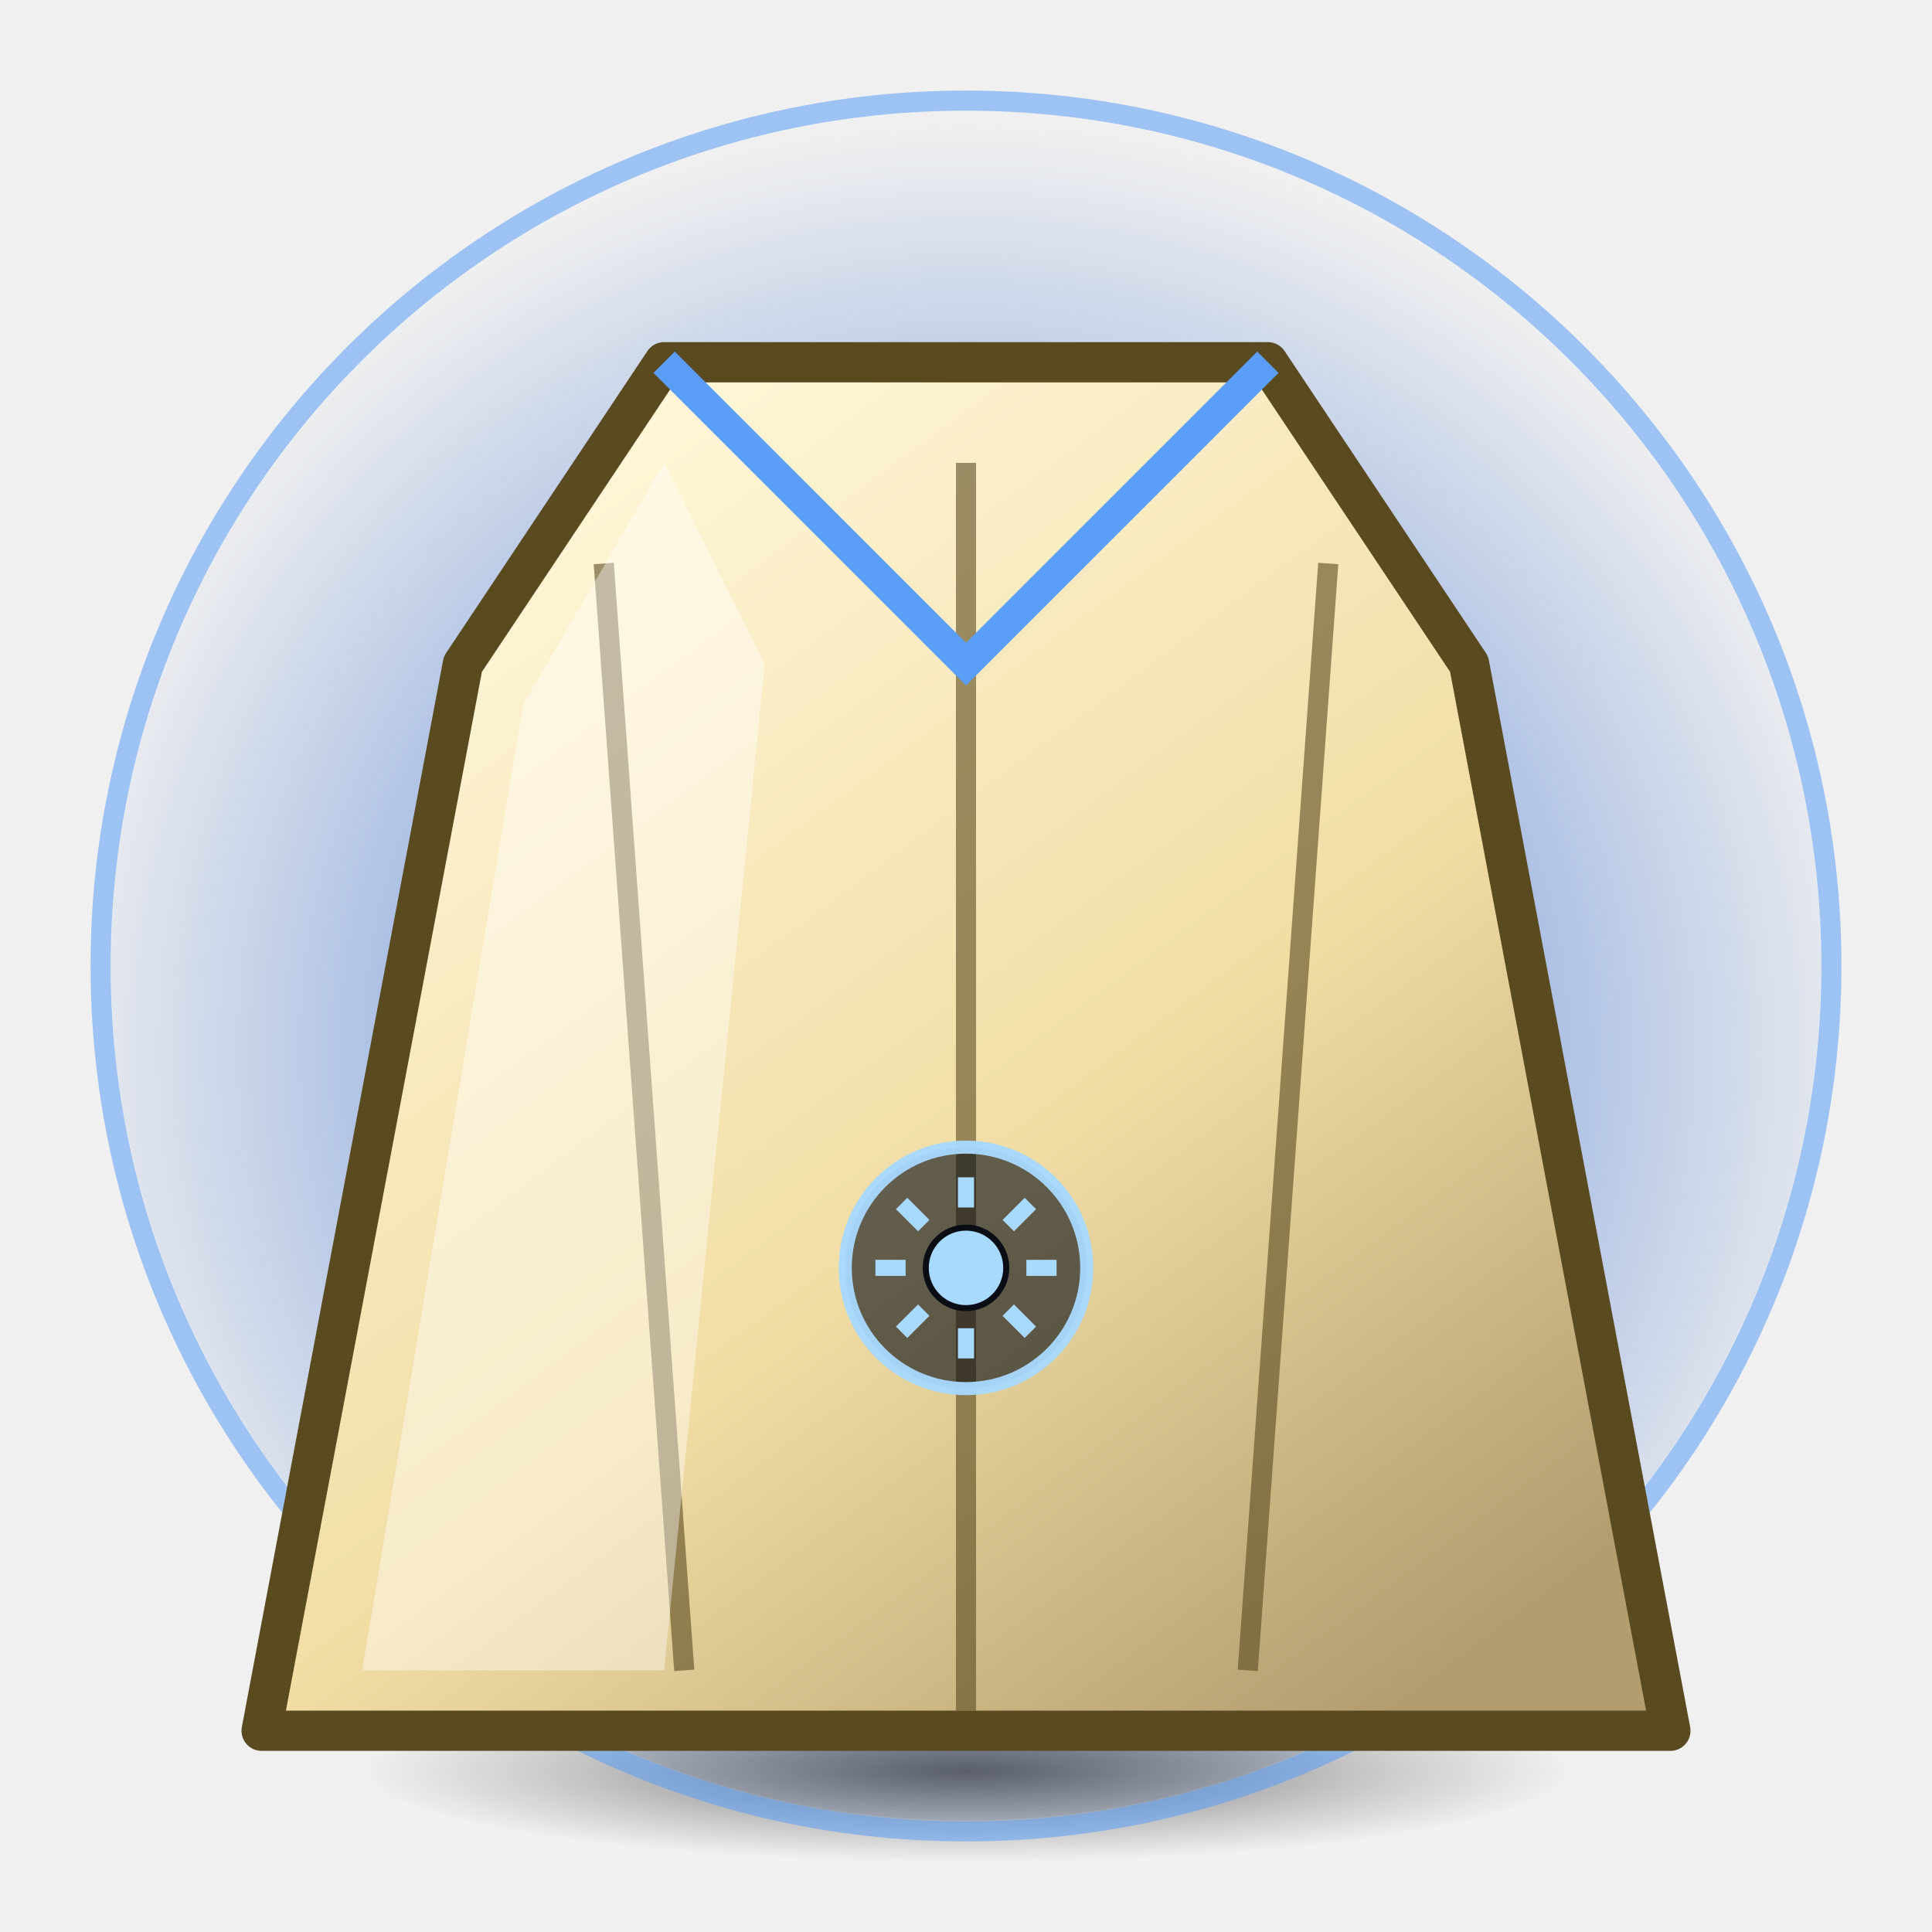
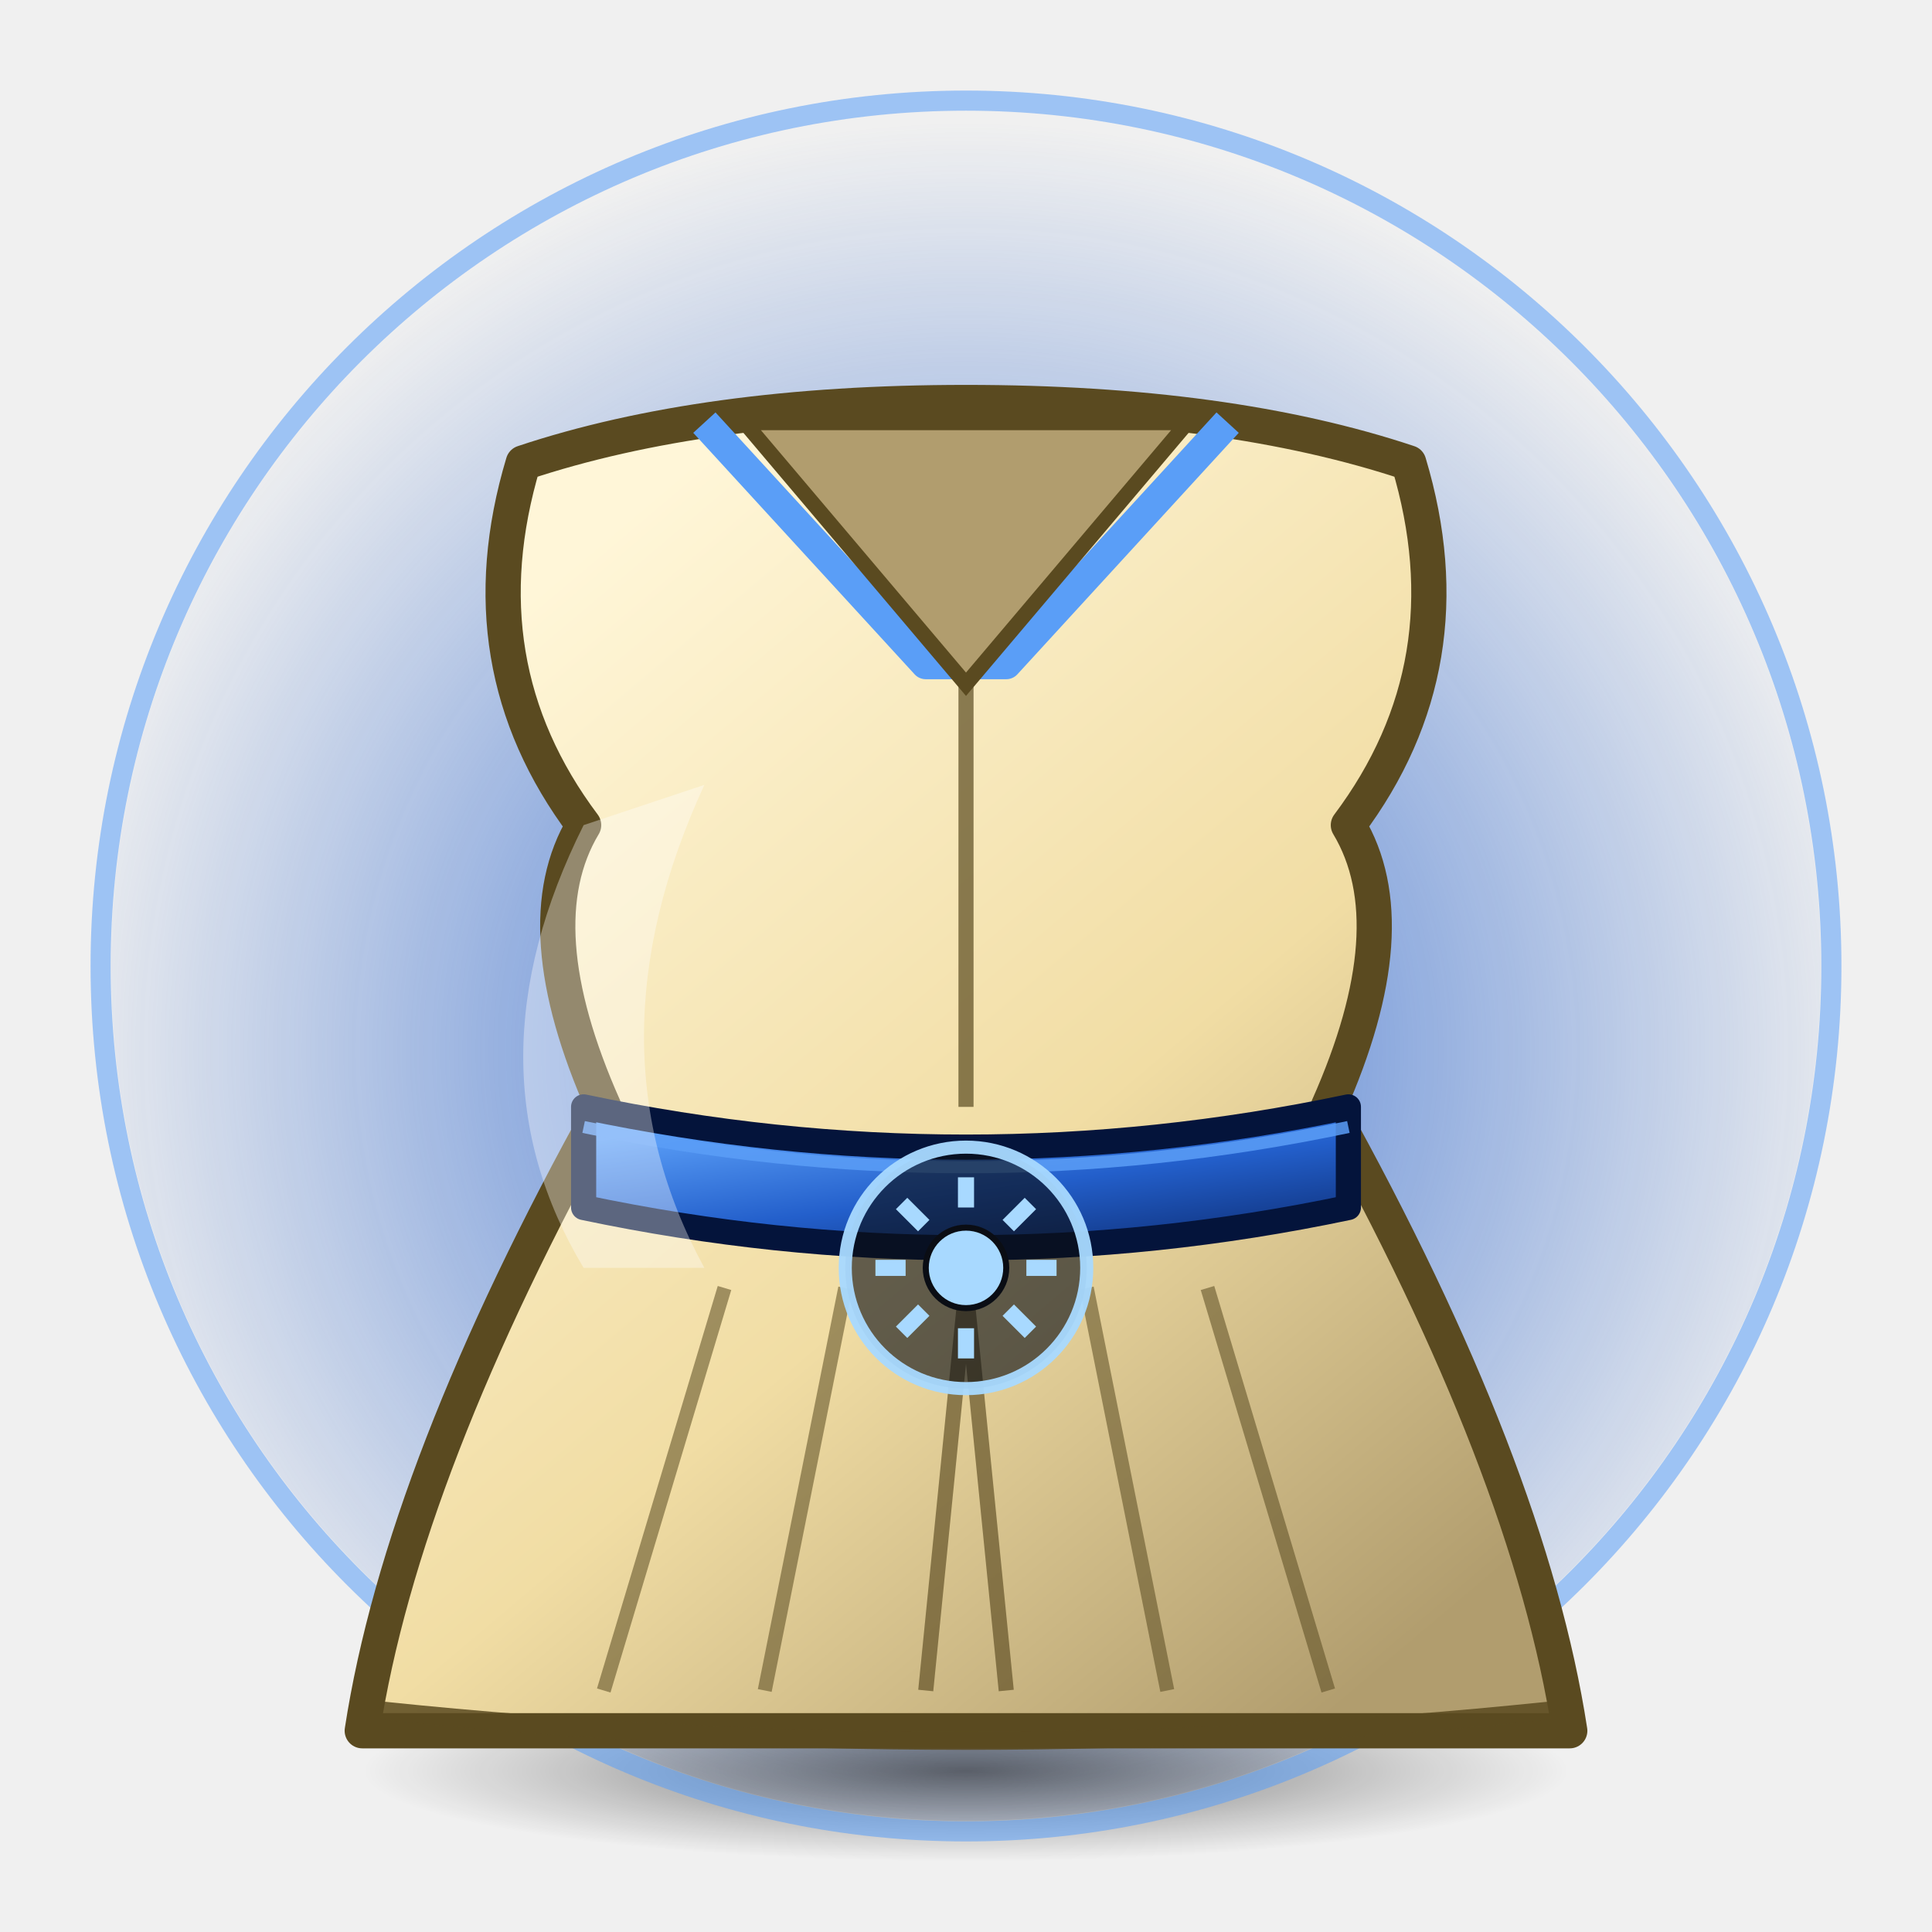
<svg xmlns="http://www.w3.org/2000/svg" viewBox="0 0 192 192" width="192" height="192" shape-rendering="geometricPrecision">
  <defs>
    <filter id="gk-shadow-soft" x="-30%" y="-30%" width="160%" height="160%">
      <feGaussianBlur in="SourceAlpha" stdDeviation="3" />
      <feOffset dx="0" dy="3" result="b" />
      <feComponentTransfer>
        <feFuncA type="linear" slope="0.55" />
      </feComponentTransfer>
      <feMerge>
        <feMergeNode />
        <feMergeNode in="SourceGraphic" />
      </feMerge>
    </filter>
    <filter id="gk-bevel" x="-10%" y="-10%" width="120%" height="120%">
      <feGaussianBlur in="SourceAlpha" stdDeviation="2" result="blur" />
      <feSpecularLighting in="blur" surfaceScale="3" specularConstant="0.6" specularExponent="20" lighting-color="#ffffff" result="spec">
        <feDistantLight azimuth="135" elevation="55" />
      </feSpecularLighting>
      <feComposite in="spec" in2="SourceAlpha" operator="in" result="specMasked" />
      <feComposite in="SourceGraphic" in2="specMasked" operator="arithmetic" k1="0" k2="1" k3="1" k4="0" />
    </filter>
    <linearGradient id="gk-gloss" x1="0" y1="0" x2="0.7" y2="0.9">
      <stop offset="0" stop-color="#FFFFFF" stop-opacity="0.85" />
      <stop offset="0.55" stop-color="#FFFFFF" stop-opacity="0.18" />
      <stop offset="1" stop-color="#FFFFFF" stop-opacity="0" />
    </linearGradient>
    <radialGradient id="gk-contact-shadow" cx="0.5" cy="0.5" r="0.5">
      <stop offset="0" stop-color="#000000" stop-opacity="0.55" />
      <stop offset="0.7" stop-color="#000000" stop-opacity="0.15" />
      <stop offset="1" stop-color="#000000" stop-opacity="0" />
    </radialGradient>
    <linearGradient id="gk-grad-wood" x1="0.2" y1="0.1" x2="0.85" y2="0.95">
      <stop offset="0" stop-color="#C99560" />
      <stop offset="0.55" stop-color="#A06A36" />
      <stop offset="1" stop-color="#6E4621" />
    </linearGradient>
    <radialGradient id="gk-rgrad-wood" cx="0.35" cy="0.25" r="0.85">
      <stop offset="0" stop-color="#C99560" />
      <stop offset="0.55" stop-color="#A06A36" />
      <stop offset="1" stop-color="#6E4621" />
    </radialGradient>
    <linearGradient id="gk-grad-stone" x1="0.2" y1="0.1" x2="0.85" y2="0.95">
      <stop offset="0" stop-color="#C9CCD4" />
      <stop offset="0.55" stop-color="#9298A4" />
      <stop offset="1" stop-color="#5E6471" />
    </linearGradient>
    <radialGradient id="gk-rgrad-stone" cx="0.35" cy="0.25" r="0.85">
      <stop offset="0" stop-color="#C9CCD4" />
      <stop offset="0.55" stop-color="#9298A4" />
      <stop offset="1" stop-color="#5E6471" />
    </radialGradient>
    <linearGradient id="gk-grad-brick" x1="0.2" y1="0.1" x2="0.85" y2="0.95">
      <stop offset="0" stop-color="#CE684D" />
      <stop offset="0.55" stop-color="#9C4231" />
      <stop offset="1" stop-color="#6A2618" />
    </linearGradient>
    <radialGradient id="gk-rgrad-brick" cx="0.35" cy="0.25" r="0.85">
      <stop offset="0" stop-color="#CE684D" />
      <stop offset="0.55" stop-color="#9C4231" />
      <stop offset="1" stop-color="#6A2618" />
    </radialGradient>
    <linearGradient id="gk-grad-thatch" x1="0.2" y1="0.1" x2="0.85" y2="0.95">
      <stop offset="0" stop-color="#E3B563" />
      <stop offset="0.55" stop-color="#B0832F" />
      <stop offset="1" stop-color="#79581B" />
    </linearGradient>
    <radialGradient id="gk-rgrad-thatch" cx="0.35" cy="0.25" r="0.85">
      <stop offset="0" stop-color="#E3B563" />
      <stop offset="0.55" stop-color="#B0832F" />
      <stop offset="1" stop-color="#79581B" />
    </radialGradient>
    <linearGradient id="gk-grad-steel" x1="0.2" y1="0.1" x2="0.85" y2="0.95">
      <stop offset="0" stop-color="#A0B0BE" />
      <stop offset="0.55" stop-color="#6F8190" />
      <stop offset="1" stop-color="#3F4D5A" />
    </linearGradient>
    <radialGradient id="gk-rgrad-steel" cx="0.35" cy="0.25" r="0.85">
      <stop offset="0" stop-color="#A0B0BE" />
      <stop offset="0.55" stop-color="#6F8190" />
      <stop offset="1" stop-color="#3F4D5A" />
    </radialGradient>
    <linearGradient id="gk-grad-iron" x1="0.2" y1="0.1" x2="0.85" y2="0.95">
      <stop offset="0" stop-color="#6B7080" />
      <stop offset="0.55" stop-color="#43485A" />
      <stop offset="1" stop-color="#21253A" />
    </linearGradient>
    <radialGradient id="gk-rgrad-iron" cx="0.35" cy="0.25" r="0.85">
      <stop offset="0" stop-color="#6B7080" />
      <stop offset="0.55" stop-color="#43485A" />
      <stop offset="1" stop-color="#21253A" />
    </radialGradient>
    <linearGradient id="gk-grad-copper" x1="0.2" y1="0.1" x2="0.85" y2="0.95">
      <stop offset="0" stop-color="#E2A172" />
      <stop offset="0.55" stop-color="#B36839" />
      <stop offset="1" stop-color="#7A3F1B" />
    </linearGradient>
    <radialGradient id="gk-rgrad-copper" cx="0.35" cy="0.25" r="0.85">
      <stop offset="0" stop-color="#E2A172" />
      <stop offset="0.55" stop-color="#B36839" />
      <stop offset="1" stop-color="#7A3F1B" />
    </radialGradient>
    <linearGradient id="gk-grad-gold" x1="0.2" y1="0.1" x2="0.85" y2="0.95">
      <stop offset="0" stop-color="#FFD970" />
      <stop offset="0.55" stop-color="#E5AC1F" />
      <stop offset="1" stop-color="#9F7505" />
    </linearGradient>
    <radialGradient id="gk-rgrad-gold" cx="0.35" cy="0.25" r="0.85">
      <stop offset="0" stop-color="#FFD970" />
      <stop offset="0.55" stop-color="#E5AC1F" />
      <stop offset="1" stop-color="#9F7505" />
    </radialGradient>
    <linearGradient id="gk-grad-ruby" x1="0.2" y1="0.1" x2="0.85" y2="0.95">
      <stop offset="0" stop-color="#FF7A8C" />
      <stop offset="0.55" stop-color="#D62E48" />
      <stop offset="1" stop-color="#8C1428" />
    </linearGradient>
    <radialGradient id="gk-rgrad-ruby" cx="0.35" cy="0.25" r="0.85">
      <stop offset="0" stop-color="#FF7A8C" />
      <stop offset="0.55" stop-color="#D62E48" />
      <stop offset="1" stop-color="#8C1428" />
    </radialGradient>
    <linearGradient id="gk-grad-emerald" x1="0.2" y1="0.1" x2="0.85" y2="0.95">
      <stop offset="0" stop-color="#5BDD96" />
      <stop offset="0.55" stop-color="#1FA561" />
      <stop offset="1" stop-color="#0E6C3D" />
    </linearGradient>
    <radialGradient id="gk-rgrad-emerald" cx="0.35" cy="0.25" r="0.85">
      <stop offset="0" stop-color="#5BDD96" />
      <stop offset="0.55" stop-color="#1FA561" />
      <stop offset="1" stop-color="#0E6C3D" />
    </radialGradient>
    <linearGradient id="gk-grad-sapphire" x1="0.2" y1="0.1" x2="0.85" y2="0.95">
      <stop offset="0" stop-color="#5A9EF7" />
      <stop offset="0.55" stop-color="#235FCB" />
      <stop offset="1" stop-color="#103480" />
    </linearGradient>
    <radialGradient id="gk-rgrad-sapphire" cx="0.35" cy="0.25" r="0.85">
      <stop offset="0" stop-color="#5A9EF7" />
      <stop offset="0.55" stop-color="#235FCB" />
      <stop offset="1" stop-color="#103480" />
    </radialGradient>
    <linearGradient id="gk-grad-amethyst" x1="0.2" y1="0.1" x2="0.85" y2="0.95">
      <stop offset="0" stop-color="#B581FF" />
      <stop offset="0.55" stop-color="#7E47D6" />
      <stop offset="1" stop-color="#4C2289" />
    </linearGradient>
    <radialGradient id="gk-rgrad-amethyst" cx="0.35" cy="0.25" r="0.85">
      <stop offset="0" stop-color="#B581FF" />
      <stop offset="0.55" stop-color="#7E47D6" />
      <stop offset="1" stop-color="#4C2289" />
    </radialGradient>
    <linearGradient id="gk-grad-leaf" x1="0.2" y1="0.1" x2="0.85" y2="0.95">
      <stop offset="0" stop-color="#7BD15A" />
      <stop offset="0.55" stop-color="#3D9226" />
      <stop offset="1" stop-color="#1F5712" />
    </linearGradient>
    <radialGradient id="gk-rgrad-leaf" cx="0.35" cy="0.25" r="0.85">
      <stop offset="0" stop-color="#7BD15A" />
      <stop offset="0.55" stop-color="#3D9226" />
      <stop offset="1" stop-color="#1F5712" />
    </radialGradient>
    <linearGradient id="gk-grad-sky" x1="0.2" y1="0.1" x2="0.85" y2="0.95">
      <stop offset="0" stop-color="#A8D9FF" />
      <stop offset="0.55" stop-color="#5FA8E8" />
      <stop offset="1" stop-color="#2C6BB0" />
    </linearGradient>
    <radialGradient id="gk-rgrad-sky" cx="0.35" cy="0.25" r="0.85">
      <stop offset="0" stop-color="#A8D9FF" />
      <stop offset="0.55" stop-color="#5FA8E8" />
      <stop offset="1" stop-color="#2C6BB0" />
    </radialGradient>
    <linearGradient id="gk-grad-dark" x1="0.2" y1="0.1" x2="0.85" y2="0.95">
      <stop offset="0" stop-color="#3A4250" />
      <stop offset="0.55" stop-color="#222937" />
      <stop offset="1" stop-color="#10141C" />
    </linearGradient>
    <radialGradient id="gk-rgrad-dark" cx="0.35" cy="0.25" r="0.85">
      <stop offset="0" stop-color="#3A4250" />
      <stop offset="0.55" stop-color="#222937" />
      <stop offset="1" stop-color="#10141C" />
    </radialGradient>
    <linearGradient id="gk-grad-cream" x1="0.2" y1="0.1" x2="0.85" y2="0.95">
      <stop offset="0" stop-color="#FFF6D8" />
      <stop offset="0.55" stop-color="#F1DDA4" />
      <stop offset="1" stop-color="#B19D6E" />
    </linearGradient>
    <radialGradient id="gk-rgrad-cream" cx="0.35" cy="0.25" r="0.85">
      <stop offset="0" stop-color="#FFF6D8" />
      <stop offset="0.55" stop-color="#F1DDA4" />
      <stop offset="1" stop-color="#B19D6E" />
    </radialGradient>
    <radialGradient id="gk-rarity-common" cx="0.5" cy="0.55" r="0.55">
      <stop offset="0" stop-color="#9298A4" stop-opacity="0.85" />
      <stop offset="0.6" stop-color="#9298A4" stop-opacity="0.35" />
      <stop offset="1" stop-color="#9298A4" stop-opacity="0" />
    </radialGradient>
    <radialGradient id="gk-rarity-uncommon" cx="0.5" cy="0.55" r="0.55">
      <stop offset="0" stop-color="#3D9226" stop-opacity="0.85" />
      <stop offset="0.6" stop-color="#3D9226" stop-opacity="0.35" />
      <stop offset="1" stop-color="#3D9226" stop-opacity="0" />
    </radialGradient>
    <radialGradient id="gk-rarity-rare" cx="0.5" cy="0.55" r="0.55">
      <stop offset="0" stop-color="#235FCB" stop-opacity="0.85" />
      <stop offset="0.6" stop-color="#235FCB" stop-opacity="0.35" />
      <stop offset="1" stop-color="#235FCB" stop-opacity="0" />
    </radialGradient>
    <radialGradient id="gk-rarity-epic" cx="0.5" cy="0.55" r="0.55">
      <stop offset="0" stop-color="#7E47D6" stop-opacity="0.85" />
      <stop offset="0.6" stop-color="#7E47D6" stop-opacity="0.35" />
      <stop offset="1" stop-color="#7E47D6" stop-opacity="0" />
    </radialGradient>
    <radialGradient id="gk-rarity-legendary" cx="0.5" cy="0.55" r="0.55">
      <stop offset="0" stop-color="#E5AC1F" stop-opacity="0.85" />
      <stop offset="0.6" stop-color="#E5AC1F" stop-opacity="0.35" />
      <stop offset="1" stop-color="#E5AC1F" stop-opacity="0" />
    </radialGradient>
    <radialGradient id="gk-rarity-mythic" cx="0.5" cy="0.55" r="0.55">
      <stop offset="0" stop-color="#D62E48" stop-opacity="0.85" />
      <stop offset="0.6" stop-color="#D62E48" stop-opacity="0.35" />
      <stop offset="1" stop-color="#D62E48" stop-opacity="0" />
    </radialGradient>
  </defs>
  <ellipse cx="96" cy="96" rx="84.96" ry="84.96" fill="url(#gk-rarity-rare)" />
  <ellipse cx="96" cy="176" rx="60" ry="9" fill="url(#gk-contact-shadow)" />
  <circle cx="96" cy="96" r="86" fill="none" stroke="#5A9EF7" stroke-width="2" opacity="0.55" />
-   <path d="M 26 172          L 46 66          L 66 36          L 126 36          L 146 66          L 166 172 Z" fill="url(#gk-grad-cream)" stroke="#5A4A20" stroke-width="4" stroke-linejoin="round" />
-   <g stroke="#5A4A20" stroke-width="2" opacity="0.6" fill="none">
-     <path d="M 60 56 L 68 166" />
-     <path d="M 132 56 L 124 166" />
-     <path d="M 96 46 L 96 170" />
+   <path d="M 52 46          Q 46 66 58 82          Q 52 92 60 110          Q 40 146 36 172          L 156 172          Q 152 146 132 110          Q 140 92 134 82          Q 146 66 140 46          Q 122 40 96 40          Q 70 40 52 46 Z" fill="url(#gk-grad-cream)" stroke="#5A4A20" stroke-width="3.5" stroke-linejoin="round" />
+   <path d="M 58 110          Q 96 118 134 110          L 134 120          Q 96 128 58 120 Z" fill="url(#gk-grad-sapphire)" stroke="#04143B" stroke-width="2.5" stroke-linejoin="round" />
+   <path d="M 58 112 Q 96 120 134 112" fill="none" stroke="#5A9EF7" stroke-width="1.2" opacity="0.85" />
+   <path d="M 96 46 L 96 110" stroke="#5A4A20" stroke-width="1.5" opacity="0.7" />
+   <path d="M 96 128 L 92 168 M 96 128 L 100 168" stroke="#5A4A20" stroke-width="1.5" opacity="0.65" />
+   <g stroke="#5A4A20" stroke-width="1.4" opacity="0.55" fill="none">
+     <path d="M 72 128 L 60 168" />
+     <path d="M 84 128 L 76 168" />
+     <path d="M 108 128 L 116 168" />
+     <path d="M 120 128 L 132 168" />
  </g>
-   <path d="M 66 36 L 96 66 L 126 36" fill="none" stroke="#5A9EF7" stroke-width="3" />
-   <path d="M 36 166 L 52 70 L 66 46 L 76 66 L 66 166 Z" fill="#FFFFFF" opacity="0.4" />
+   <path d="M 38 170 Q 96 176 154 170" fill="none" stroke="#5A4A20" stroke-width="1.8" opacity="0.85" />
+   <path d="M 70 42 L 92 66          L 100 66 L 122 42" fill="none" stroke="#5A9EF7" stroke-width="3" stroke-linejoin="round" />
+   <path d="M 74 42 L 96 68 L 118 42 Z" fill="#B19D6E" stroke="#5A4A20" stroke-width="1.5" />
+   <path d="M 58 82          Q 46 106 58 126          L 70 126          Q 58 104 70 78 Z" fill="#FFFFFF" opacity="0.35" />
  <circle cx="96" cy="126" r="12" fill="#0A0D14" opacity="0.62" />
  <circle cx="96" cy="126" r="12" fill="none" stroke="#A8D9FF" stroke-width="1.3" opacity="0.95" />
  <g fill="#A8D9FF" stroke="#0A0D14" stroke-width="0.6">
    <circle cx="96" cy="126" r="4" />
    <line x1="102.0" y1="126.0" x2="105.0" y2="126.0" stroke="#A8D9FF" stroke-width="1.6" />
    <line x1="100.2" y1="130.2" x2="102.4" y2="132.4" stroke="#A8D9FF" stroke-width="1.6" />
    <line x1="96.0" y1="132.0" x2="96.0" y2="135.0" stroke="#A8D9FF" stroke-width="1.6" />
    <line x1="91.8" y1="130.2" x2="89.6" y2="132.4" stroke="#A8D9FF" stroke-width="1.6" />
    <line x1="90.0" y1="126.0" x2="87.0" y2="126.0" stroke="#A8D9FF" stroke-width="1.6" />
    <line x1="91.8" y1="121.8" x2="89.6" y2="119.6" stroke="#A8D9FF" stroke-width="1.6" />
    <line x1="96.0" y1="120.0" x2="96.0" y2="117.0" stroke="#A8D9FF" stroke-width="1.6" />
    <line x1="100.2" y1="121.8" x2="102.4" y2="119.6" stroke="#A8D9FF" stroke-width="1.6" />
  </g>
</svg>
